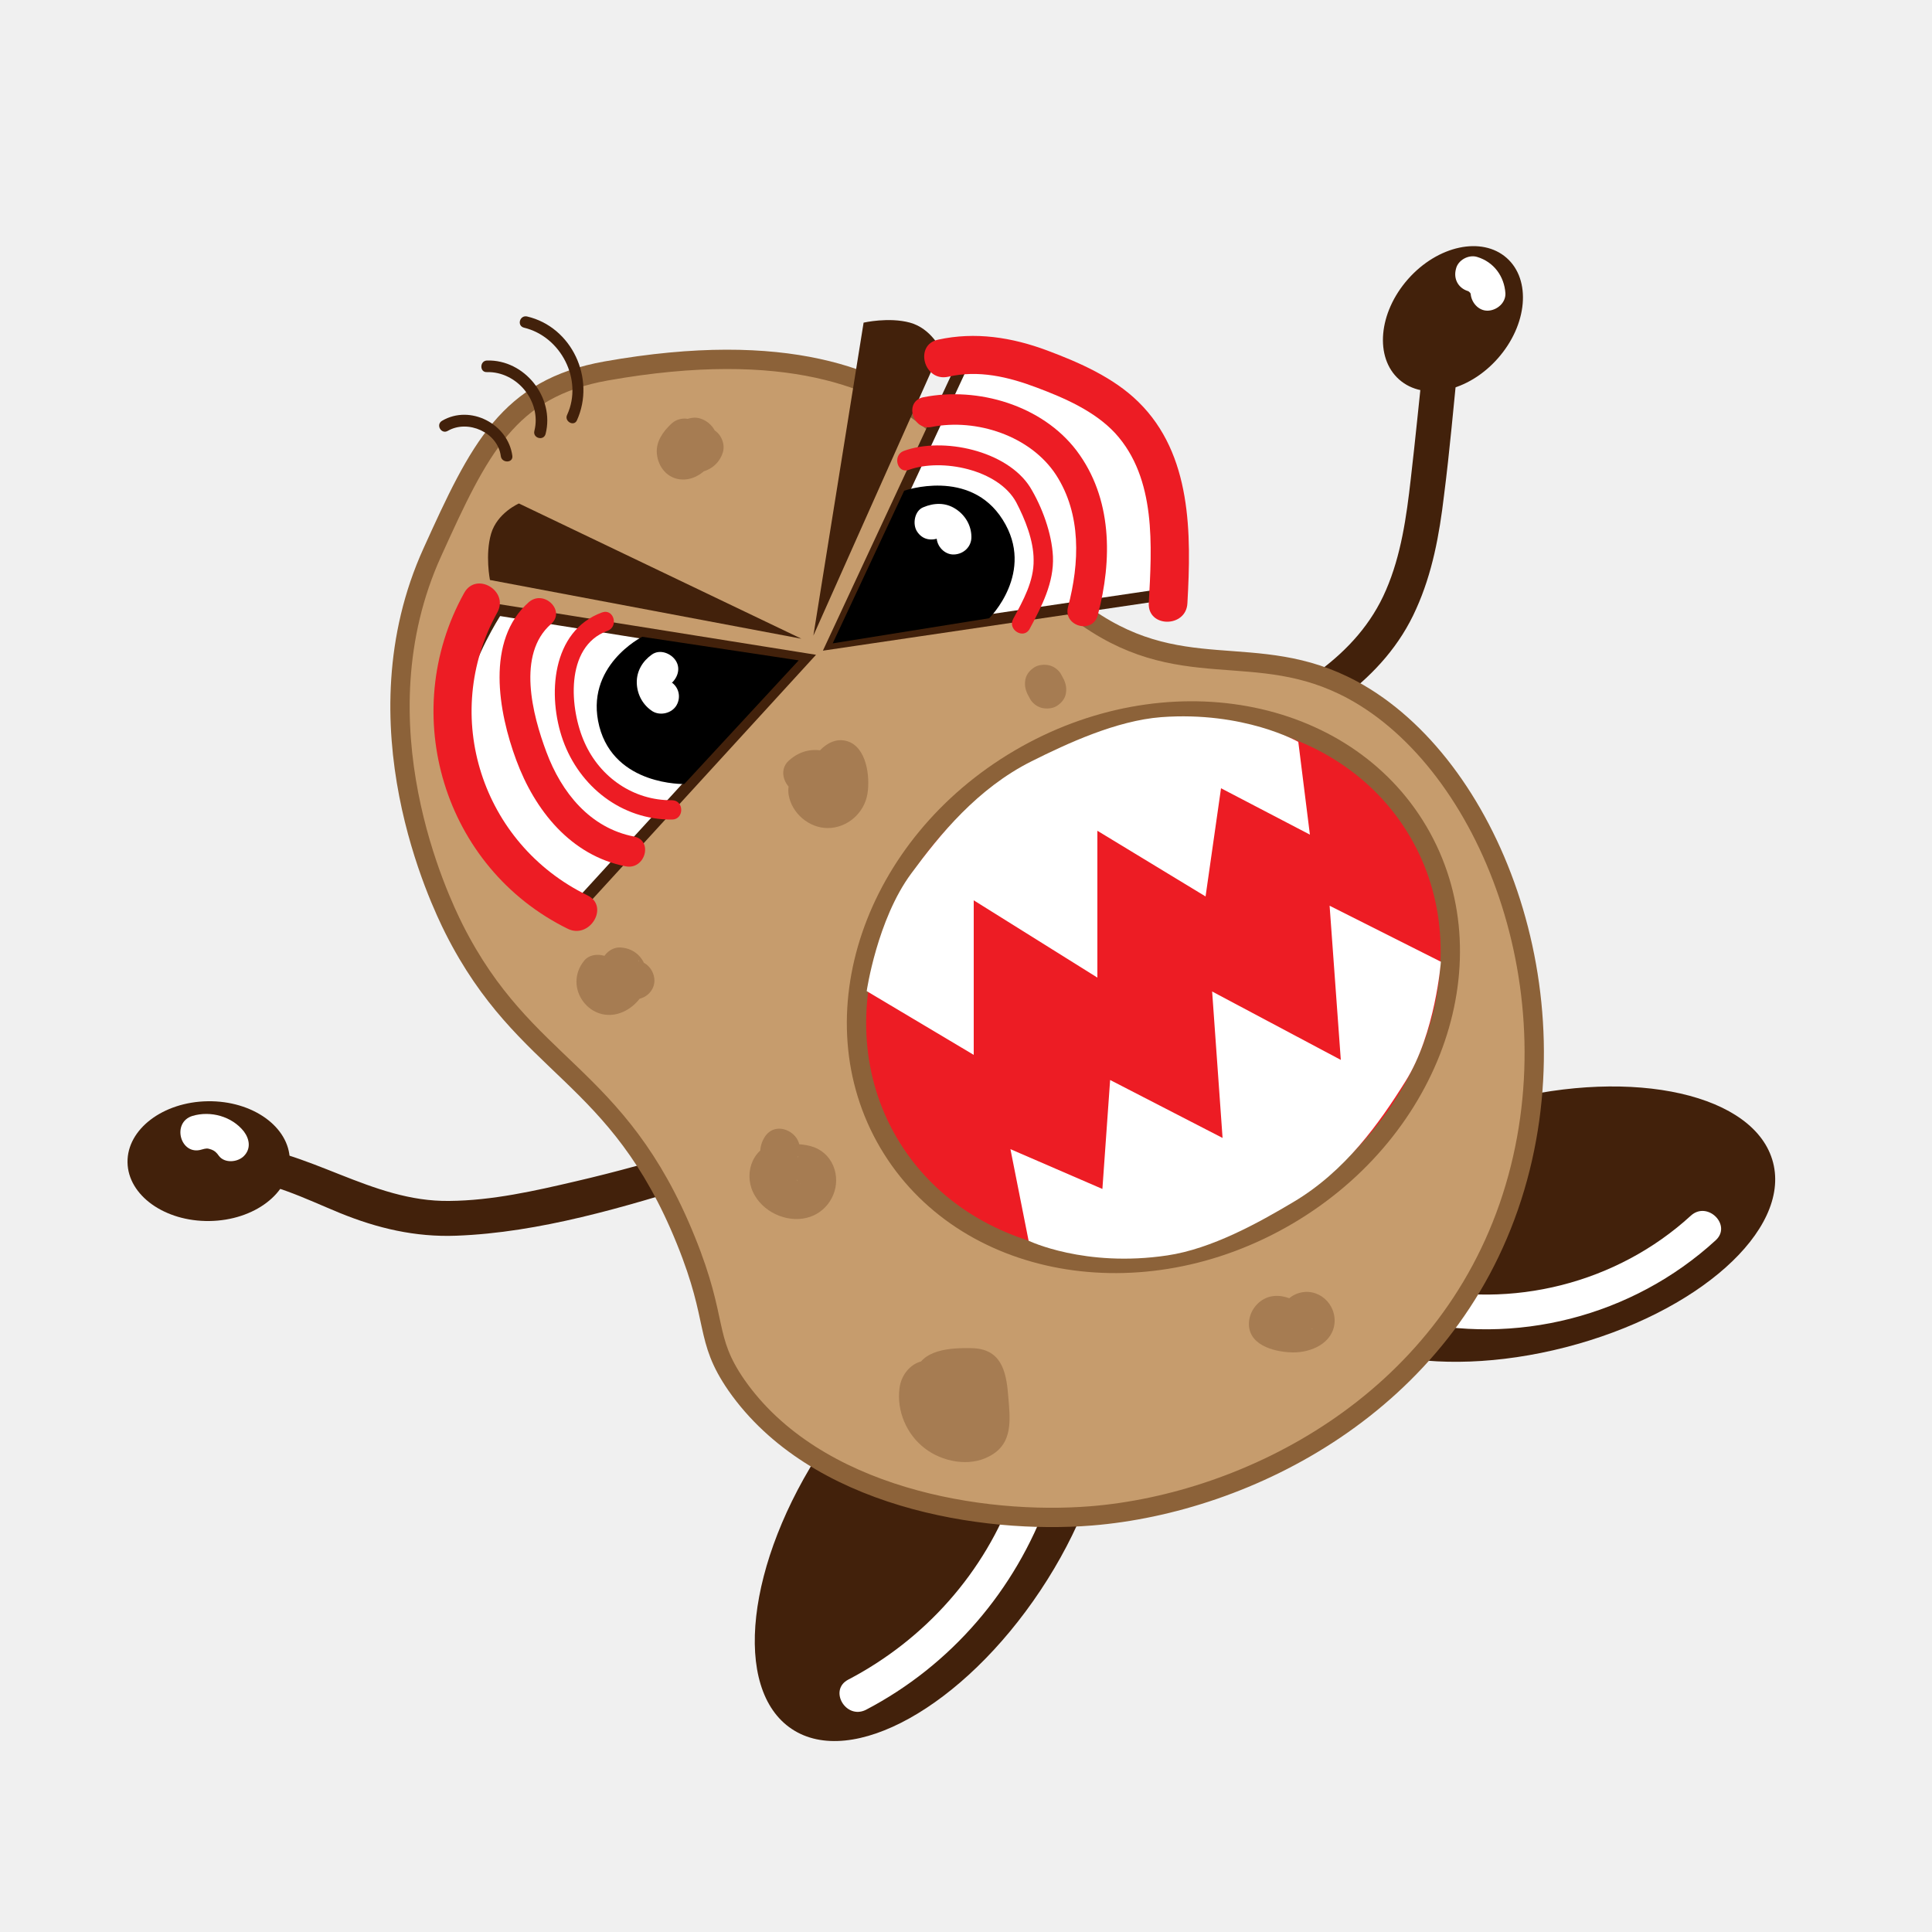
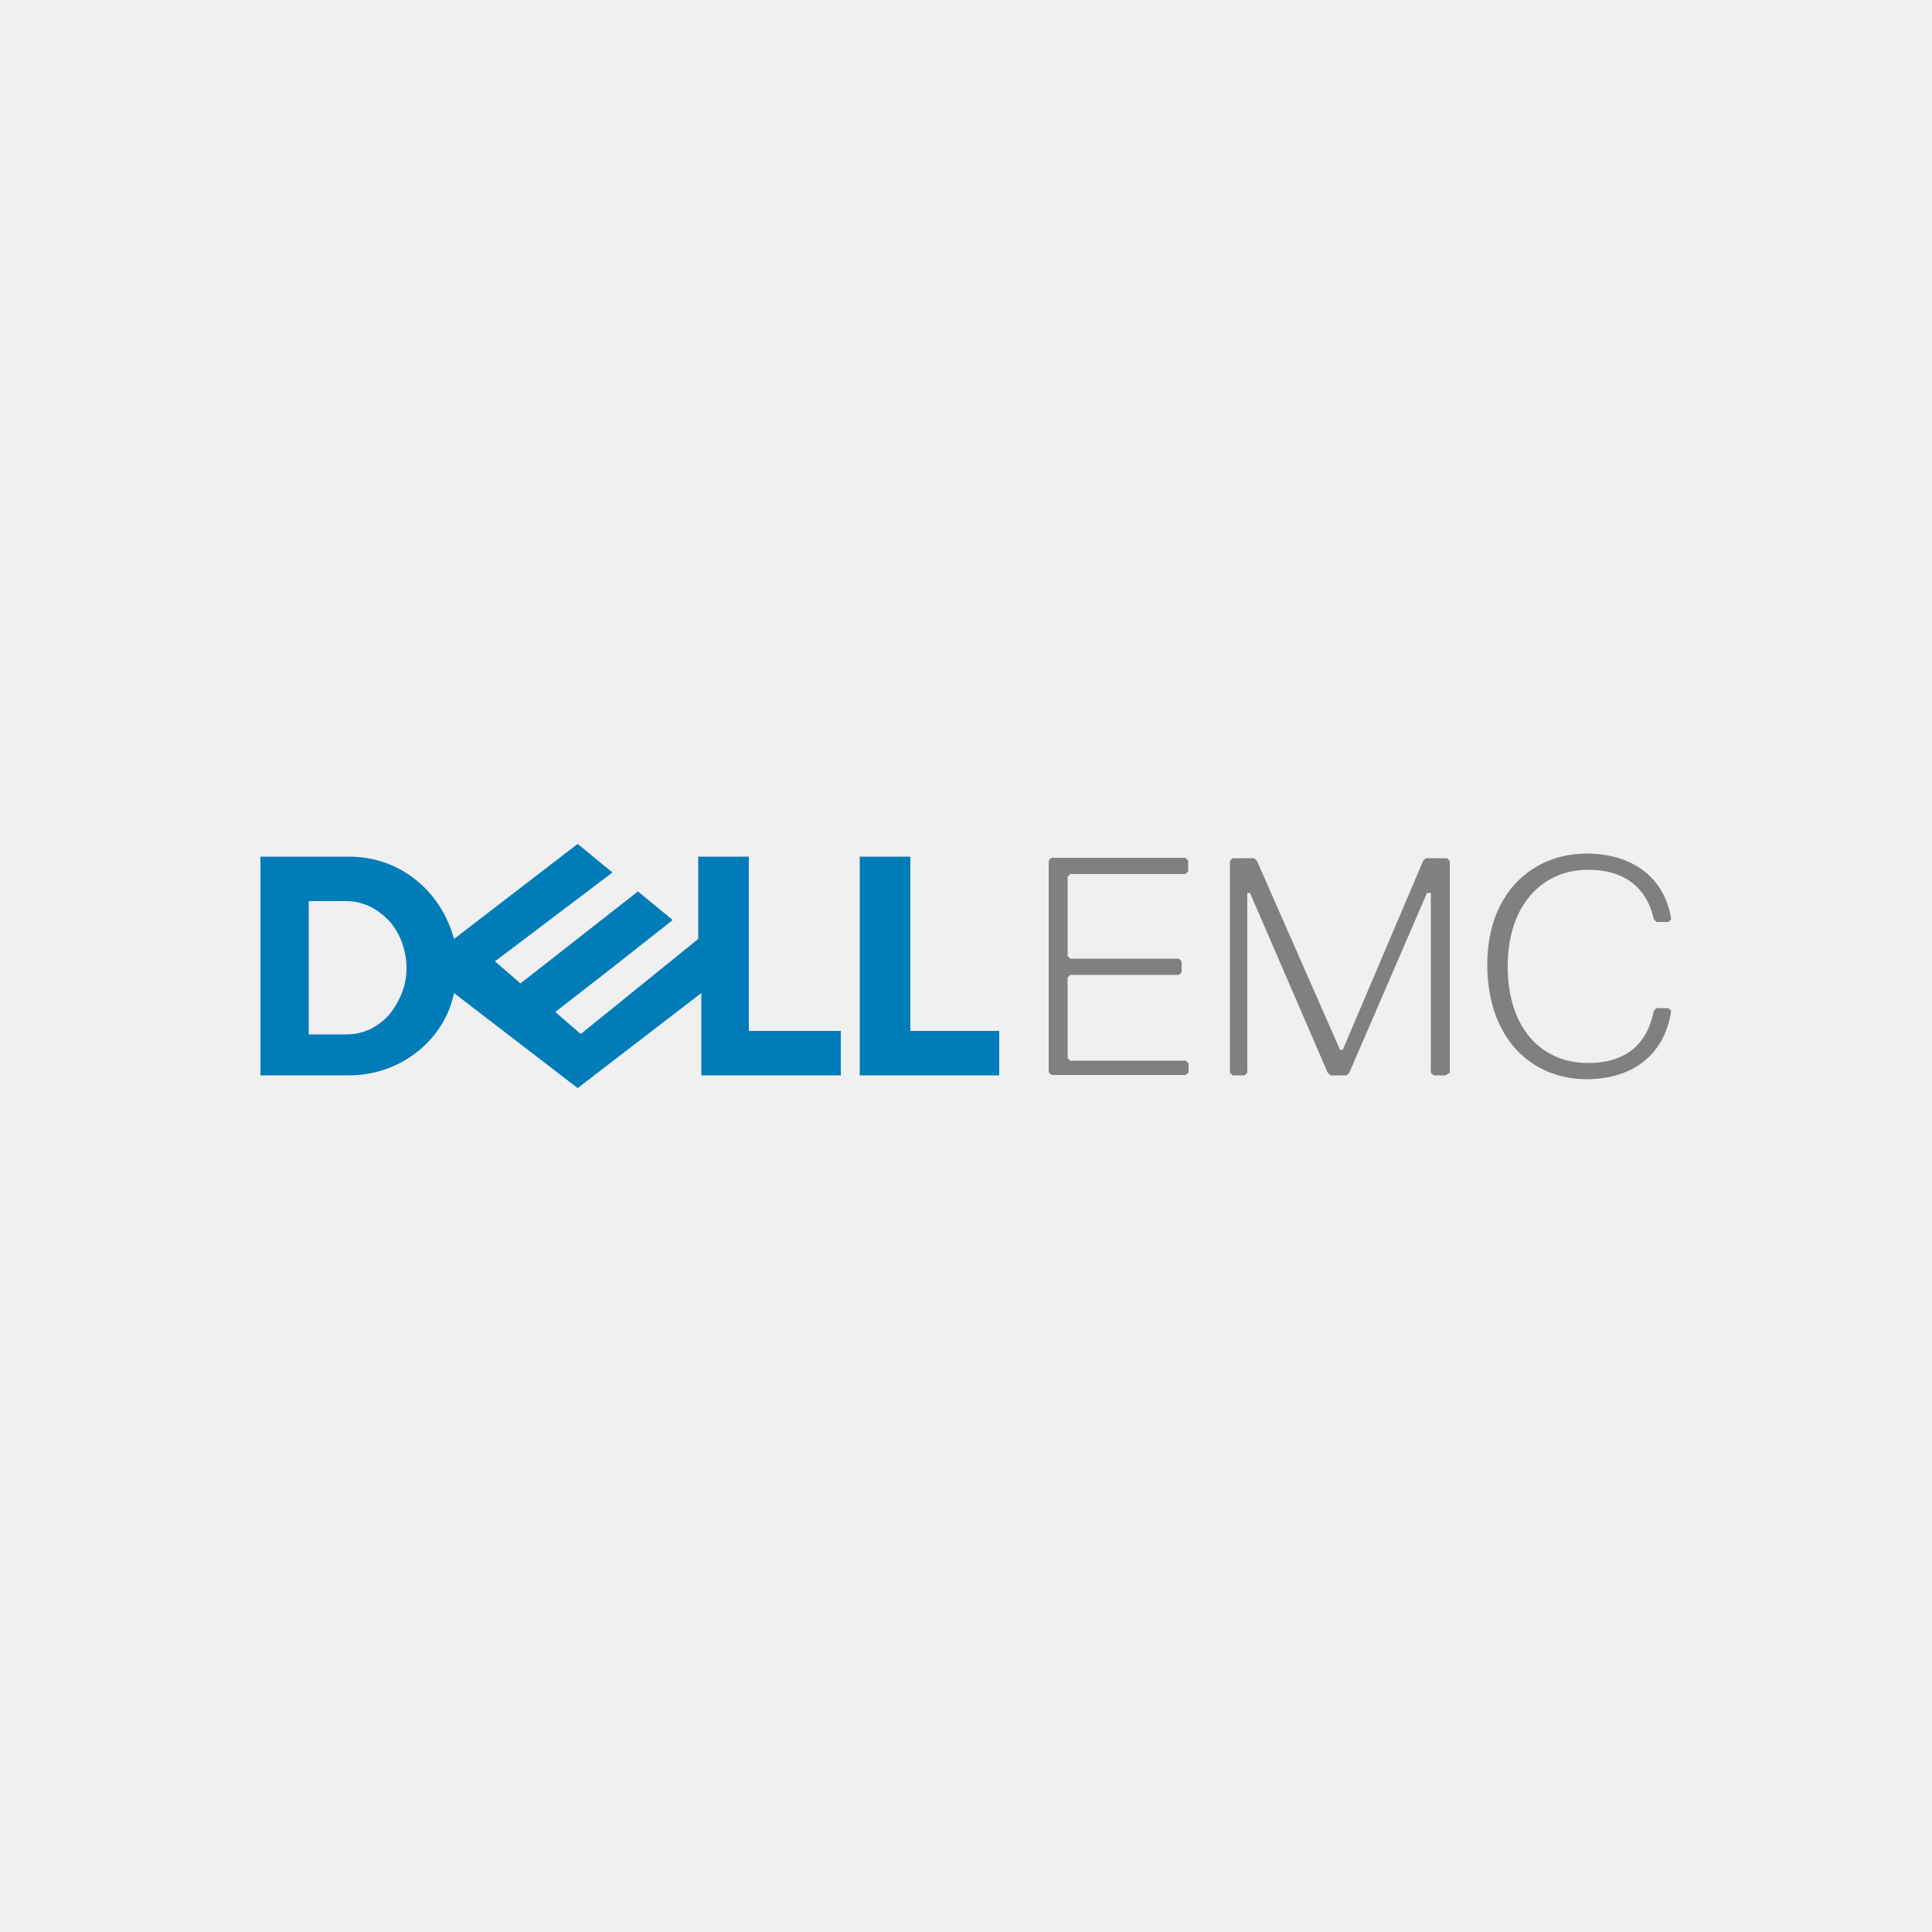
<svg xmlns="http://www.w3.org/2000/svg" version="1.1" id="Layer_1" x="0px" y="0px" viewBox="0 0 500 500" style="enable-background:new 0 0 500 500;" xml:space="preserve">
  <style type="text/css">
- 	.st0{display:none;}
- 	.st1{display:inline;fill:#ED1C24;}
- 	.st2{fill:#42210B;}
- 	.st3{fill:#FFFFFF;}
- 	.st4{fill:#C69C6D;stroke:#8C6239;stroke-width:5;stroke-miterlimit:10;}
- 	.st5{fill:#FFFFFF;stroke:#42210B;stroke-width:3;stroke-miterlimit:10;}
- 	.st6{fill:#ED1C24;stroke:#8C6239;stroke-width:5;stroke-miterlimit:10;}
- 	.st7{fill:#A67C52;}
- 	.st8{fill:#ED1C24;}
+ 	.st0{fill:#007DB8;}
+ 	.st1{fill:#808080;}
</style>
-   <g class="st0">
-     <path class="st1" d="M319.8,169.3c1.5-14.2,13.7-27.2,29.9-31.9c-13.1,1.5-27.3-1.7-36-10c-8.7-8.3-10-21.9-1.4-30.1   c-12,6.7-28.1,8.1-41.4,3.4c-13.3-4.6-23.5-15.1-26.2-26.9c-2-8.8,0-17.9,2-26.7c-6.2,9.4-17.6,17.3-30.5,17.3   c-12.9,0.1-25.7-10.2-22.9-20.7c-5.5,7.8-11.4,15.9-21,20.2c-9.5,4.3-23.7,2.7-28.2-5.5c-1.6,10.8-7.5,22-19.1,27   c-9,3.9-21.5,2.2-28-3.8c5.7,11.4,4.3,25.3-4.1,35.6c-9.9,12.2-29.1,18.6-46.4,15.6c14.7,7.2,28.5,17.7,32.1,31.5   c3.7,13.8-7.1,30.7-24.1,31.7c13.6,3.1,28,7.4,35.6,17.2c7.6,9.8,2.9,26.4-11.1,28c12.8-2.6,27.4,3.9,31.9,14.2   c4.1,9.5-0.9,20.9-10.9,26.5c18.6-8.9,41-17.1,59.6-8.8c13.9,6.2,20.8,21.6,15.1,33.8c10.4-10.6,23-21.3,39.2-23.5   c12.8-1.8,27.5,4.6,31.9,14.1c-0.3-12.7,6.1-25.5,17.5-34c13.8-10.3,34.4-14,52-9.2c-11.1-7.8-14.9-22-8.9-33   c6-11,21.3-18,35.7-16.2C327.5,198.1,318.3,183.5,319.8,169.3z" />
-   </g>
-   <g>
-     <g>
-       <g>
-         <path class="st2" d="M179.7,297.3c-10.1,3.2-20.3,6-30.6,8.4c-10.7,2.5-21.7,5-32.8,5.1C96,311.1,79.9,297.2,60,296.1     c-5.8-0.3-5.8,8.7,0,9c9.9,0.5,18.9,5.1,27.9,8.8c9.8,4,19.6,6.3,30.2,5.9c21.5-0.8,43.5-7.4,64-13.8     C187.6,304.3,185.2,295.6,179.7,297.3L179.7,297.3z" />
-       </g>
-     </g>
-     <g>
-       <g>
-         <path class="st2" d="M322.2,194.8c17.9-8,36-18.5,44.3-37.2c4.2-9.3,6-19.2,7.2-29.3c1.5-11.7,2.5-23.4,3.7-35.2     c0.6-5.8-8.4-5.7-9,0c-1.1,10.3-2.1,20.6-3.3,30.9c-1.1,9.7-2.5,19.7-6.4,28.7c-7.5,17.5-24.6,26.8-41.2,34.2     C312.4,189.4,316.9,197.2,322.2,194.8L322.2,194.8z" />
-       </g>
-     </g>
-     <g>
-       <ellipse transform="matrix(0.5541 -0.8324 0.8324 0.5541 -219.4917 376.0051)" class="st2" cx="241.2" cy="392.9" rx="65.5" ry="33.7" />
-     </g>
-     <g>
-       <g>
-         <path class="st3" d="M224.1,442.5c22-11.5,38.7-31,47.1-54.3c2-5.5-6.7-7.8-8.7-2.4c-7.6,21.1-23.1,38.5-43,48.9     C214.4,437.4,218.9,445.1,224.1,442.5L224.1,442.5z" />
-       </g>
-     </g>
-     <g>
-       <ellipse transform="matrix(0.9684 -0.2494 0.2494 0.9684 -66.4734 109.0276)" class="st2" cx="397" cy="316.8" rx="63.9" ry="32.9" />
-     </g>
-     <g>
-       <g>
-         <path class="st3" d="M363.8,341.5c28.3,7,58.7-0.8,80.2-20.5c4.3-3.9-2.1-10.3-6.4-6.4c-19.1,17.5-46.4,24.4-71.5,18.2     C360.5,331.5,358.1,340.1,363.8,341.5L363.8,341.5z" />
-       </g>
-     </g>
-     <path class="st4" d="M156.9,96c-25.4,4.5-32.9,20.2-45,46.9c-20.2,44.4,2,90.3,5.6,97.5c18.4,36.5,42.3,36.8,60,80.6   c8.6,21.2,4.6,25.2,13.1,37.5c20.4,29.2,63.7,36.1,91.9,33.8c40.3-3.3,91.5-28.8,108.8-82.5c17.1-53.2-6-112.1-41.2-131.2   c-25.3-13.7-44.9-0.5-71.2-20.6c-21.6-16.5-18.4-33.1-37.5-48.8C227.9,98.1,203.7,87.7,156.9,96z" />
-     <ellipse transform="matrix(0.6622 -0.7494 0.7494 0.6622 65.2068 309.6339)" class="st2" cx="376" cy="82.5" rx="21" ry="15.5" />
-     <g>
-       <g>
-         <path class="st3" d="M379.8,75.3c0.8,0.2-0.6-0.4-0.1-0.1c0.2,0.1,0.3,0.2,0.5,0.3c0.4,0.2-0.6-0.7-0.1-0.1     c0.1,0.1,0.7,0.8,0.2,0.2c-0.4-0.5,0,0,0.1,0.1c0.4,0.7,0,0.2,0-0.2c0,0.1,0.1,0.4,0.2,0.5c0.3,0.9-0.1-1,0-0.1     c0.1,2.3,2,4.6,4.5,4.5c2.3-0.1,4.6-2,4.5-4.5c-0.3-4.4-3-8.1-7.3-9.4c-2.2-0.7-5,0.8-5.5,3.1C376.1,72.2,377.4,74.5,379.8,75.3     L379.8,75.3z" />
-       </g>
-     </g>
-     <ellipse transform="matrix(0.9999 -1.433736e-02 1.433736e-02 0.9999 -4.303 0.8051)" class="st2" cx="54" cy="300.5" rx="21" ry="15.5" />
-     <g>
-       <g>
-         <path class="st3" d="M52.2,297.5c1.1-0.3,1.4-0.4,2.5,0c0.8,0.3,1.3,0.7,2,1.7c1.5,1.9,4.8,1.6,6.4,0c1.9-1.9,1.5-4.4,0-6.4     c-3.1-3.9-8.6-5.4-13.3-4C44.3,290.5,46.7,299.2,52.2,297.5L52.2,297.5z" />
-       </g>
-     </g>
-     <g>
-       <g>
-         <path class="st2" d="M149.3,108.8c4.9-10.8-1.3-24.2-12.9-26.9c-1.9-0.4-2.7,2.4-0.8,2.9c9.6,2.3,15.3,13.5,11.2,22.5     C145.9,109,148.5,110.5,149.3,108.8L149.3,108.8z" />
-       </g>
-     </g>
-     <g>
-       <g>
-         <path class="st2" d="M141.2,112.3c2.4-9.4-5.4-19.3-15.2-19c-1.9,0.1-1.9,3.1,0,3c7.8-0.2,14.2,7.6,12.3,15.2     C137.8,113.4,140.7,114.2,141.2,112.3L141.2,112.3z" />
-       </g>
-     </g>
-     <g>
-       <g>
-         <path class="st2" d="M132.6,118c-1.1-8.3-10.9-13.4-18.2-9.1c-1.7,1-0.2,3.6,1.5,2.6c5.2-3,12.9,0.4,13.7,6.5     C129.8,119.9,132.8,119.9,132.6,118L132.6,118z" />
-       </g>
-     </g>
-     <path class="st5" d="M215.5,166.5l34-73c0,0,35,0,46,21c7.5,14.3,8,39,8,39L215.5,166.5z" />
-     <path class="st5" d="M208.2,170.5l-79.5-12.7c0,0-19.6,29-8.4,49.9c7.6,14.2,27.8,28.5,27.8,28.5L208.2,170.5z" />
-     <path class="st2" d="M210.5,164.5l33-74c0,0-2.5-5.5-8-7s-12,0-12,0L210.5,164.5z" />
-     <path class="st2" d="M207.4,165.3l-73.1-35c0,0-5.6,2.4-7.2,7.8c-1.6,5.5-0.3,12-0.3,12L207.4,165.3z" />
-     <path d="M215.5,166.5L234,127c0,0,17-6,25.5,7.5c8.6,13.6-3.5,25.5-3.5,25.5L215.5,166.5z" />
-     <path d="M206.7,170.9l-29.6,32c0,0-18,0.5-22-14.9c-4-15.6,11.1-23.2,11.1-23.2L206.7,170.9z" />
-     <g>
-       <g>
-         <path class="st3" d="M243.4,139.1c-0.6,0.2-0.7,0.3-0.4,0.2c0.3-0.1,0.2-0.1-0.5,0.1c0.7,0-0.3,0-0.4-0.1c0.1,0,0.3,0.1,0.4,0.1     c0.3,0.1,0.2,0-0.4-0.2c0,0,0.6,0.3,0.6,0.3c0.5,0.2-0.9-0.6-0.1-0.1c0.6,0.4-0.3-0.5-0.1-0.1c0.3,0.5-0.3-1-0.1-0.2     c0.2,0.8,0-1,0-0.1c0,2.4,2.1,4.6,4.5,4.5c2.5-0.1,4.5-2,4.5-4.5c0-3-1.6-5.7-4.1-7.3c-2.6-1.7-5.6-1.6-8.4-0.4     c-2.2,0.9-2.8,4.3-1.6,6.2C238.7,139.7,241,140.1,243.4,139.1L243.4,139.1z" />
-       </g>
-     </g>
-     <g>
-       <g>
-         <path class="st3" d="M173.5,176.4c-0.5-0.3-0.1,0,0.2,0.1c-0.7-0.6,0.3,0.5,0.1,0c-0.3-0.5,0.4,0.8,0.1,0.2     c-0.4-0.8,0.2,0.2,0,0.1c0,0,0-0.6,0-0.6c-0.1,0.1-0.1,1,0,0.3c-0.1,0.2-0.1,0.3-0.2,0.5c0.2-0.3,0.2-0.4,0-0.1     c-0.2,0.2-0.2,0.3-0.1,0.1c0.2-0.2,0.1-0.2-0.3,0.2c1.9-1.4,3-4,1.6-6.2c-1.2-1.9-4.1-3.1-6.2-1.6c-2.4,1.7-4,4.3-3.9,7.4     c0.1,3,1.6,5.7,4.1,7.3c2,1.2,5,0.5,6.2-1.6C176.3,180.4,175.7,177.7,173.5,176.4L173.5,176.4z" />
-       </g>
-     </g>
-     <ellipse transform="matrix(0.862 -0.5069 0.5069 0.862 -88.3186 186.5516)" class="st6" cx="298.5" cy="255.5" rx="79.5" ry="68.5" />
-     <g>
-       <g>
-         <path class="st7" d="M173.6,109.8c-2.1,2-3.9,4.6-3.6,7.6c0.3,3.5,2.8,6.6,6.6,6.7c6,0.2,11.5-7.7,8.2-13c-1-1.7-3.1-3.1-5.2-3     c-1.7,0.1-3.1,0.8-4.4,1.9c-2,1.8-2.8,5.2-1.9,7.7c2.4,6.6,11.8,5.9,13.8-0.7c0.7-2.5-0.9-5.6-3.5-6.2c-2.7-0.6-5.4,0.8-6.2,3.5     c0.6-2.1,3.1-2.6,4.6-1c0.8,0.9,1,1.8,0.8,2.8c0.2-0.5,0.1-0.4-0.1,0.3c-0.4,0.7-1,1.2-1.8,1.4c-0.9,0-1.8,0-2.7,0     c-1.8-0.6-2.5-1.6-2.3-3.1c-0.1-0.4-0.1-0.7,0.1-1c0.2-0.3,0.1-0.3-0.1,0.1c0.1-0.1,0.2-0.2,0.3-0.4c-0.2,0.3-0.5,0.5-0.7,0.8     c-0.1,0.1-0.2,0.2-0.3,0.3c-0.3,0.2-0.2,0.2,0.1-0.1c1.3,0.2,2.6,0.4,3.9,0.6c0.2,0.4,0.5,0.9,0.7,1.3c0.2,0.6-0.2,0.9-0.2,1.4     c0,0.4,0.4-0.5-0.1,0.1c0.3-0.4,0.6-0.7,1-1c1.9-1.8,2-5.3,0-7.1C178.7,107.9,175.6,107.8,173.6,109.8L173.6,109.8z" />
-       </g>
-     </g>
-     <g>
-       <g>
-         <path class="st7" d="M151.2,248.6c-5.7,7,1.7,16.9,10,13.3c3.4-1.5,6.3-5,6.3-8.9c0-4.2-2.7-7.6-7-7.8c-3.1-0.1-5.8,3.3-4.8,6.3     c1.2,3.4,3.7,6.1,7.3,7c2.6,0.6,5.4-0.8,6.2-3.5c0.7-2.5-0.9-5.5-3.5-6.2c-1.7-0.4,0,0.1-0.2,0.1c-0.4,0-0.4-0.8-0.1-0.1     c-1.6,2.1-3.2,4.2-4.8,6.3c-2.4-0.1-2.8-1.1-3-2.6c0.1,0.7-0.1,0.2,0.1-0.1c0.7-0.9-0.5,0.5,0,0c-0.5,0.5-0.3,0.1-0.2,0.2     c0.1,0,0.6,0,0.7,0c0.4,0.1,0.5,0.4,0.8,0.6c0.2,0.3,0.2,0.2-0.1-0.2c0.1,0.1,0.1,0.3,0.2,0.4c0,1,0.1,1.1-0.7,2.1     c1.7-2.1,2-5,0-7.1C156.5,246.8,152.9,246.5,151.2,248.6L151.2,248.6z" />
-       </g>
-     </g>
-     <g>
-       <g>
-         <path class="st7" d="M204.1,205.7c0.8,4.8,5.3,8.6,10.1,8.6c5.1,0,9.5-3.9,10.3-8.9c0.7-4.4-0.2-12.1-5.3-13.6     c-2.7-0.8-5.2,0.5-7,2.4c-1.1,1.2-1.5,1.7-3.1,1.2c0.7,2.8,1.5,5.6,2.2,8.4c0.2-0.2-0.5,0.2-0.5,0.2c6.3,1.4,8.9-8.2,2.7-9.6     c-3.5-0.8-6.6,0-9.3,2.4c-3,2.6-1.1,7.2,2.2,8.4c2.6,0.9,5.5,0.8,8-0.2c1.3-0.5,2.4-1.2,3.4-2.1c0.4-0.3,0.7-0.6,1-1     c0.2-0.3,0.4-0.5,0.6-0.7c0.4-0.4,0.3-0.4-0.5,0.3c-0.9,0-1.8,0-2.7,0c0.2,0.1,0.3,0.1,0.5,0.2c-0.7-0.4-1.5-0.9-2.2-1.3     c0.1,0.2,0.3,0.3,0.4,0.5c-0.4-0.7-0.9-1.5-1.3-2.2c0.4,1.2,0.8,2.5,1,3.7c0,0.4,0,0.8,0,1.2c0,0.5-0.5,0.9,0,0.4     c-0.8,0.6-0.9,0.2-1.1-0.9c-0.4-2.7-3.8-4.1-6.2-3.5C204.7,200.3,203.7,203,204.1,205.7L204.1,205.7z" />
-       </g>
-     </g>
-     <g>
-       <g>
-         <path class="st7" d="M265.9,179.6c0.2,0.4,0.5,0.9,0.7,1.3c0.6,1.1,1.8,2,3,2.3c1.2,0.3,2.8,0.2,3.9-0.5c1.1-0.7,2-1.7,2.3-3     c0.3-1.4,0.1-2.6-0.5-3.9c-0.2-0.4-0.5-0.9-0.7-1.3c-0.6-1.1-1.8-2-3-2.3c-1.2-0.3-2.8-0.2-3.9,0.5c-1.1,0.7-2,1.7-2.3,3     C265.1,177.1,265.3,178.3,265.9,179.6L265.9,179.6z" />
-       </g>
-     </g>
-     <g>
-       <g>
-         <path class="st7" d="M200.4,295.8c-6.1,1.6-8.1,8.6-5,13.7c2.8,4.7,9.1,7.2,14.3,5.4c4.9-1.7,7.8-7.1,6.3-12.2     c-0.8-2.7-2.7-4.8-5.3-5.8c-1.4-0.5-2.8-0.7-4.2-0.8c-0.1,0-0.9-0.1-0.9-0.1c0.2-0.4,1.2,2.5,0.9,0.7c0,0.9,0,1.8,0,2.7     c-0.1,0.1-0.1,0.1-0.2,0.2c3.1-5.6-5.5-10.7-8.6-5c-1.7,3-1.1,6.6,1.4,9c1.3,1.2,2.8,2,4.5,2.3c0.8,0.1,1.6,0.2,2.4,0.3     c0.4,0,0.7,0,1.1,0.1c0.2,0.1,0.1,0.1-0.2-0.1c0,0.1-0.6-0.5-0.6-0.5c-0.1-0.1-0.1-0.2,0-0.3c0.1-0.3,0.1-0.1-0.1,0.5     c-0.3-0.1,0.7-0.2-0.3-0.3c-0.9-0.1-1.1-0.6-1.8-0.9c0,0-0.2-0.3-0.3-0.3c0.3,0-0.8,1.2-0.8,1.2     C209.3,303.8,206.6,294.2,200.4,295.8L200.4,295.8z" />
-       </g>
-     </g>
-     <g>
-       <g>
-         <path class="st7" d="M244.8,355.3c-4-6.2-11.2-2.3-12,3.9c-0.8,5.9,1.8,12,6.5,15.6c4.5,3.5,11.5,4.9,16.7,2.1     c6.4-3.3,5.4-9.8,4.9-15.9c-0.5-6.3-1.9-12-9.5-12.1c-5.1-0.1-13.1,0.2-14.5,6.4c-1.2,5.4,2.5,12.8,8.2,13.8     c6.2,1.1,11.2-5.5,7.8-11c-2.2-3.5-8.1-3.1-9.1,1.2c-1.1,4.4,0.5,8,4.1,10.6c5.2,3.8,10.2-4.8,5-8.6c0.2,0.2,0.4,0.5,0.5,0.7     c-3,0.4-6.1,0.8-9.1,1.2c-0.4-0.7,3.4-3.1,2.9-4.8c-0.8-2.6-1.7,1.4-1.9,1.1c0,0.1,5.2-0.1,5.6-0.4c0.7,0.1,0.8-0.1,0.2-0.6     c-0.4-0.7-0.5-0.8-0.4-0.3c-0.2,0.3,0.2,1.9,0.2,2.3c0.2,2,0.3,4,0.5,5.9c0.1,1.6,0.4,1.7-1.1,2c-1.3,0.2-2.9-0.3-4-0.9     c-1.4-0.8-2.5-2-3.1-3.5c-0.3-0.7-0.4-1.3-0.5-2c0-0.3-0.1-0.7,0-1c0.2-1.9-1.1-1.5-3.8,1.2c-1-0.8-2-1.5-3-2.3     c0.1,0.2,0.2,0.4,0.4,0.6C239.6,365.7,248.3,360.7,244.8,355.3L244.8,355.3z" />
-       </g>
-     </g>
-     <g>
-       <g>
-         <path class="st7" d="M336.5,337.4c-2.4-1.5-5.1-2.5-7.9-1.8c-2.7,0.7-4.9,3.2-5.3,6c-0.9,6.4,6.3,8.3,11.2,8.4     c4.8,0.1,10.6-2.4,10.9-7.9c0.2-5.6-5.5-9.6-10.6-6.9c-5.7,3-0.7,11.6,5,8.6c-0.1,0.1-0.2,0.1-0.3,0.2c-0.9,0-1.8,0-2.7,0     c-2.1-0.4-1.4-4.8-0.3-4.3c0,0-1.3,0.3-1.3,0.3c-0.6,0-1.2,0-1.8-0.1c-0.5-0.1-1-0.2-1.5-0.4c-1.2-0.5-1-0.2,0.6,0.7     c0.2,0.8,0.5,1.7,0.7,2.5c-3.4,1.1-4.4,1.9-2.8,2.7c0.4,0.2,0.7,0.4,1.1,0.7C336.9,349.6,341.9,340.9,336.5,337.4L336.5,337.4z" />
-       </g>
-     </g>
-     <path class="st3" d="M224.3,256.5L252,273v-40l32,20v-38l28,17l4-28l23,12l-3-24c0,0-14-8-35.5-6.4c-11.6,0.9-24.3,6.8-33.5,11.4   c-14,7-23.7,18.9-31.2,29.1C227,238,224.3,256.5,224.3,256.5z" />
-     <path class="st3" d="M372.9,248.9l-28.8-14.5l2.9,39.9l-33.3-17.7l2.7,37.9l-29.1-15l-2,28.2l-23.8-10.3l4.7,23.7   c0,0,14.5,7,35.9,3.8c11.5-1.7,23.7-8.5,32.6-13.8c13.5-8,22.3-20.5,29-31.2C371.5,267.5,372.9,248.9,372.9,248.9z" />
-   </g>
-   <g>
-     <g>
-       <path class="st8" d="M235.2,121.6c8.5-3.1,23.2-0.1,27.8,8.4c2.3,4.4,4.5,9.9,4.5,14.9c0.1,5.5-2.7,10.5-5.3,15.3    c-1.5,2.8,2.8,5.4,4.3,2.5c3.1-5.8,6.3-11.9,6-18.7c-0.3-6-2.8-12.8-5.9-17.9c-6-9.5-22.6-13.1-32.7-9.4    C230.9,117.8,232.2,122.7,235.2,121.6L235.2,121.6z" />
-     </g>
-   </g>
-   <g>
-     <g>
-       <path class="st8" d="M241.1,110.5c11.6-2.3,25.6,2.3,32.2,12.4c6.6,10.2,6.1,22.8,3.1,34.2c-1.3,5,6.4,7.1,7.7,2.1    c3.8-14.3,3.8-30.3-5.5-42.6c-8.9-11.7-25.5-16.6-39.6-13.8C233.9,103.8,236.1,111.5,241.1,110.5L241.1,110.5z" />
-     </g>
-   </g>
-   <g>
-     <g>
-       <path class="st8" d="M245.4,97.5c7.8-1.8,15.5,0,22.9,2.8c7.2,2.7,15,6.1,20.3,11.8c10.7,11.7,9.5,29.3,8.7,44    c-0.3,6.4,9.7,6.4,10,0c1-17.9,1.2-38.5-12.7-52.1c-6.4-6.3-15.3-10.2-23.6-13.3c-9.1-3.4-18.6-4.9-28.2-2.8    C236.5,89.2,239.1,98.9,245.4,97.5L245.4,97.5z" />
-     </g>
-   </g>
-   <g>
-     <g>
-       <path class="st8" d="M155.8,158.5c-13.1,4.8-14.2,21.6-10.1,33.1c4.3,12,15.2,20.6,28.2,20.5c3.2,0,3.2-5,0-5    c-9.9,0.1-18.6-5.9-22.6-14.9c-3.9-8.6-5.2-24.8,5.8-28.9C160.2,162.3,158.9,157.4,155.8,158.5L155.8,158.5z" />
-     </g>
-   </g>
-   <g>
-     <g>
-       <path class="st8" d="M164.1,216.5c-11.4-2.2-18.8-11.4-22.7-21.9c-3.6-9.6-7.7-25.3,1.2-33.1c3.9-3.4-1.8-9-5.7-5.7    c-11.3,9.9-7.9,28.5-3.3,40.9c4.8,13,14.1,24.7,28.3,27.5C167,225.2,169.1,217.5,164.1,216.5L164.1,216.5z" />
-     </g>
-   </g>
-   <g>
-     <g>
-       <path class="st8" d="M152,231.7c-27.3-13.3-38.1-46.5-23.3-73.2c3.1-5.6-5.5-10.7-8.6-5c-17.3,31.2-5.3,71.1,26.9,86.9    C152.7,243.1,157.8,234.5,152,231.7L152,231.7z" />
-     </g>
+   <g id="XMLID_1_">
+     <path id="XMLID_6_" class="st0" d="M149.5,218.4l-32,24.6c-3.3-12.3-13.9-21.3-27.1-21.3h-23v56.6h23c13.1,0,24.6-9,27.1-21.3   l32,24.6l32-24.6v21.3h36.1v-11.5h-23.8v-45.1h-13.1V243l-30.4,24.6l-6.6-5.7l14.8-11.5l15.6-12.3l-9-7.4l-30.4,23.8l-6.6-5.7   l30.4-23L149.5,218.4L149.5,218.4L149.5,218.4z M79.8,233.2h9.8c2.1,0,4.1,0.5,5.9,1.3c1.8,0.8,3.5,2.1,5,3.6   c1.4,1.5,2.6,3.4,3.4,5.5c0.8,2.1,1.3,4.4,1.3,6.9c0,2.3-0.4,4.5-1.2,6.5c-0.8,2-1.9,3.9-3.2,5.5c-1.4,1.6-3.1,2.9-4.9,3.8   c-1.9,0.9-4,1.4-6.2,1.4h-9.8V233.2z M258.6,266.8v11.5h-36.1v-56.6h13.1v45.1L258.6,266.8L258.6,266.8z" />
+     <path id="XMLID_10_" class="st1" d="M410.6,279.3c11.1,0,20.1-5.6,21.9-17.7l-0.7-0.7h-3.1l-0.7,0.7c-1.7,8.7-7.3,13.5-17,13.5   c-12.1,0-20.8-9-20.8-25c0-16,9-25,20.8-25c9.7,0,15.3,4.9,17,12.8l0.7,0.7h3.1l0.7-0.7c-1.7-11.1-10.4-17-21.9-17   c-13.5,0-25.7,9.7-25.7,28.8C385,269.6,397.1,279.3,410.6,279.3L410.6,279.3z M375.2,277.6v-54.8l-0.7-0.7H369l-0.7,0.7l-20.8,48.9   h-0.7l-21.5-48.9l-0.7-0.7H319l-0.7,0.7v54.8l0.7,0.7h3.1l0.7-0.7v-46.5h0.7l20.1,46.5l0.7,0.7h4.2l0.7-0.7l20.1-46.5h1v46.5   l0.7,0.7h3.1L375.2,277.6L375.2,277.6z M307.6,277.6v-2.4l-0.7-0.7H277l-0.7-0.7V253l0.7-0.7h28.1l0.7-0.7v-2.8l-0.7-0.7H277   l-0.7-0.7v-20.5l0.7-0.7h29.8l0.7-0.7v-2.8l-0.7-0.7h-34.7l-0.7,0.7v54.8l0.7,0.7h34.7L307.6,277.6L307.6,277.6z" />
  </g>
</svg>
